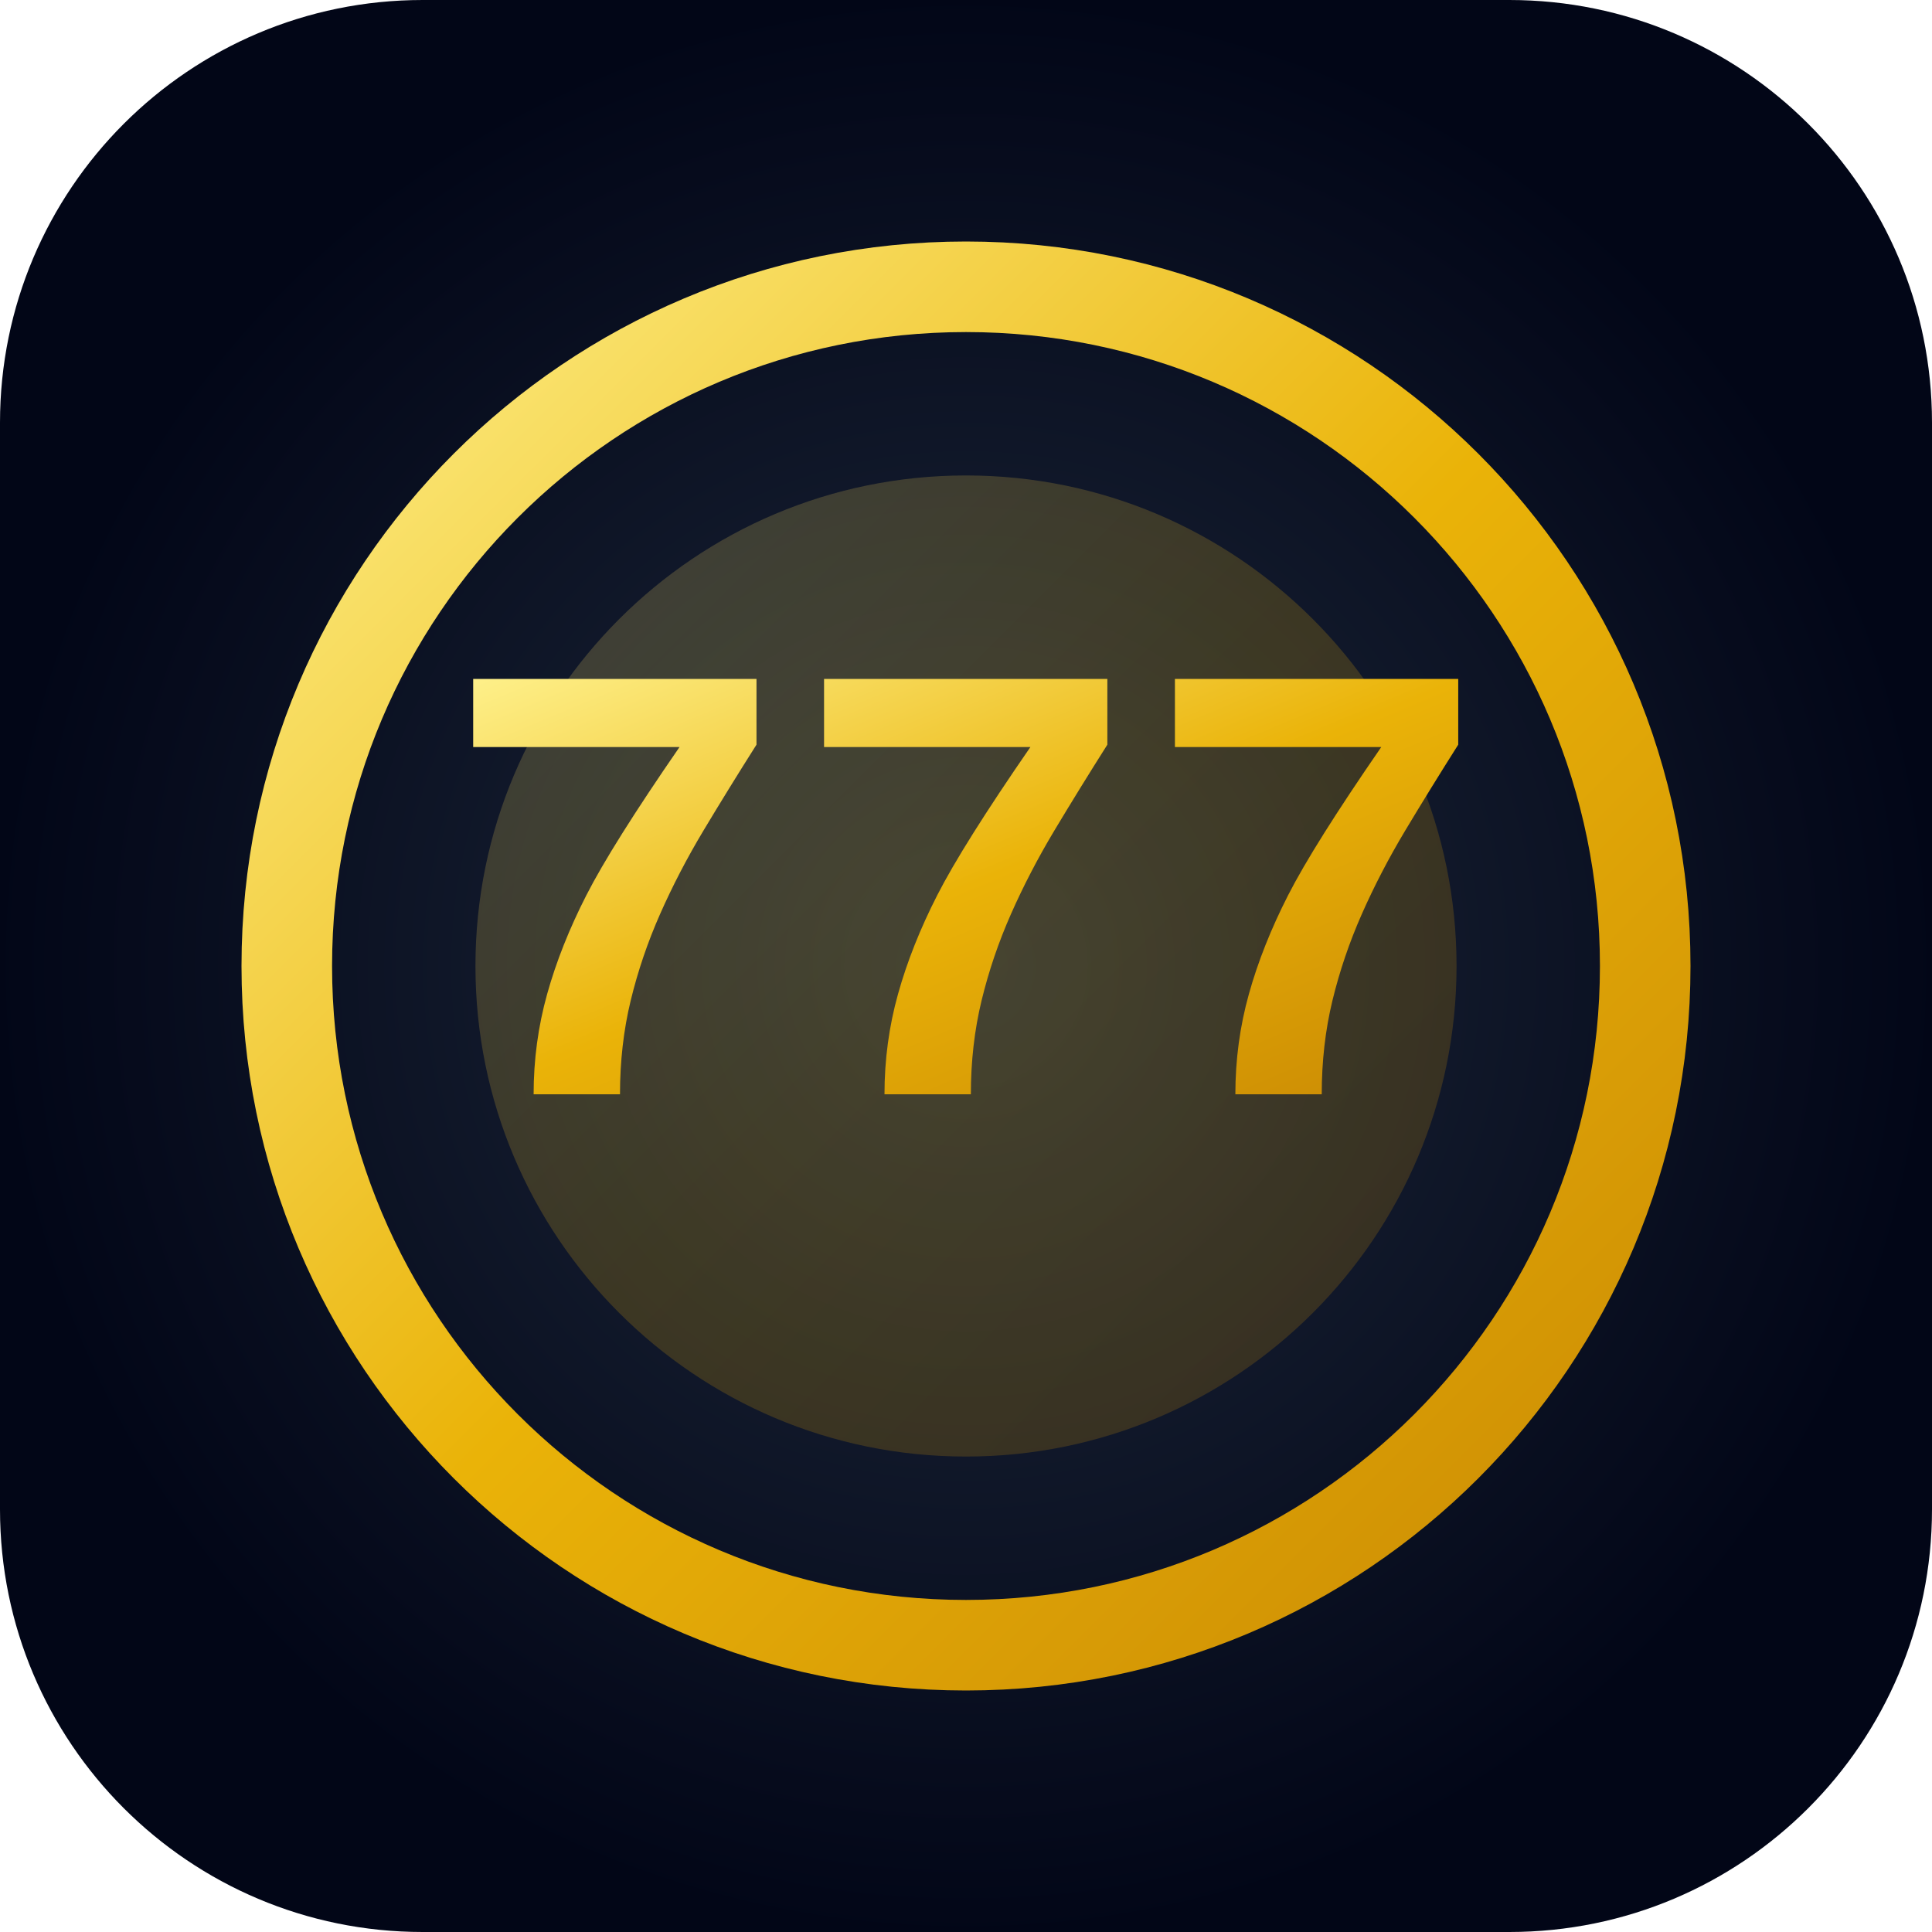
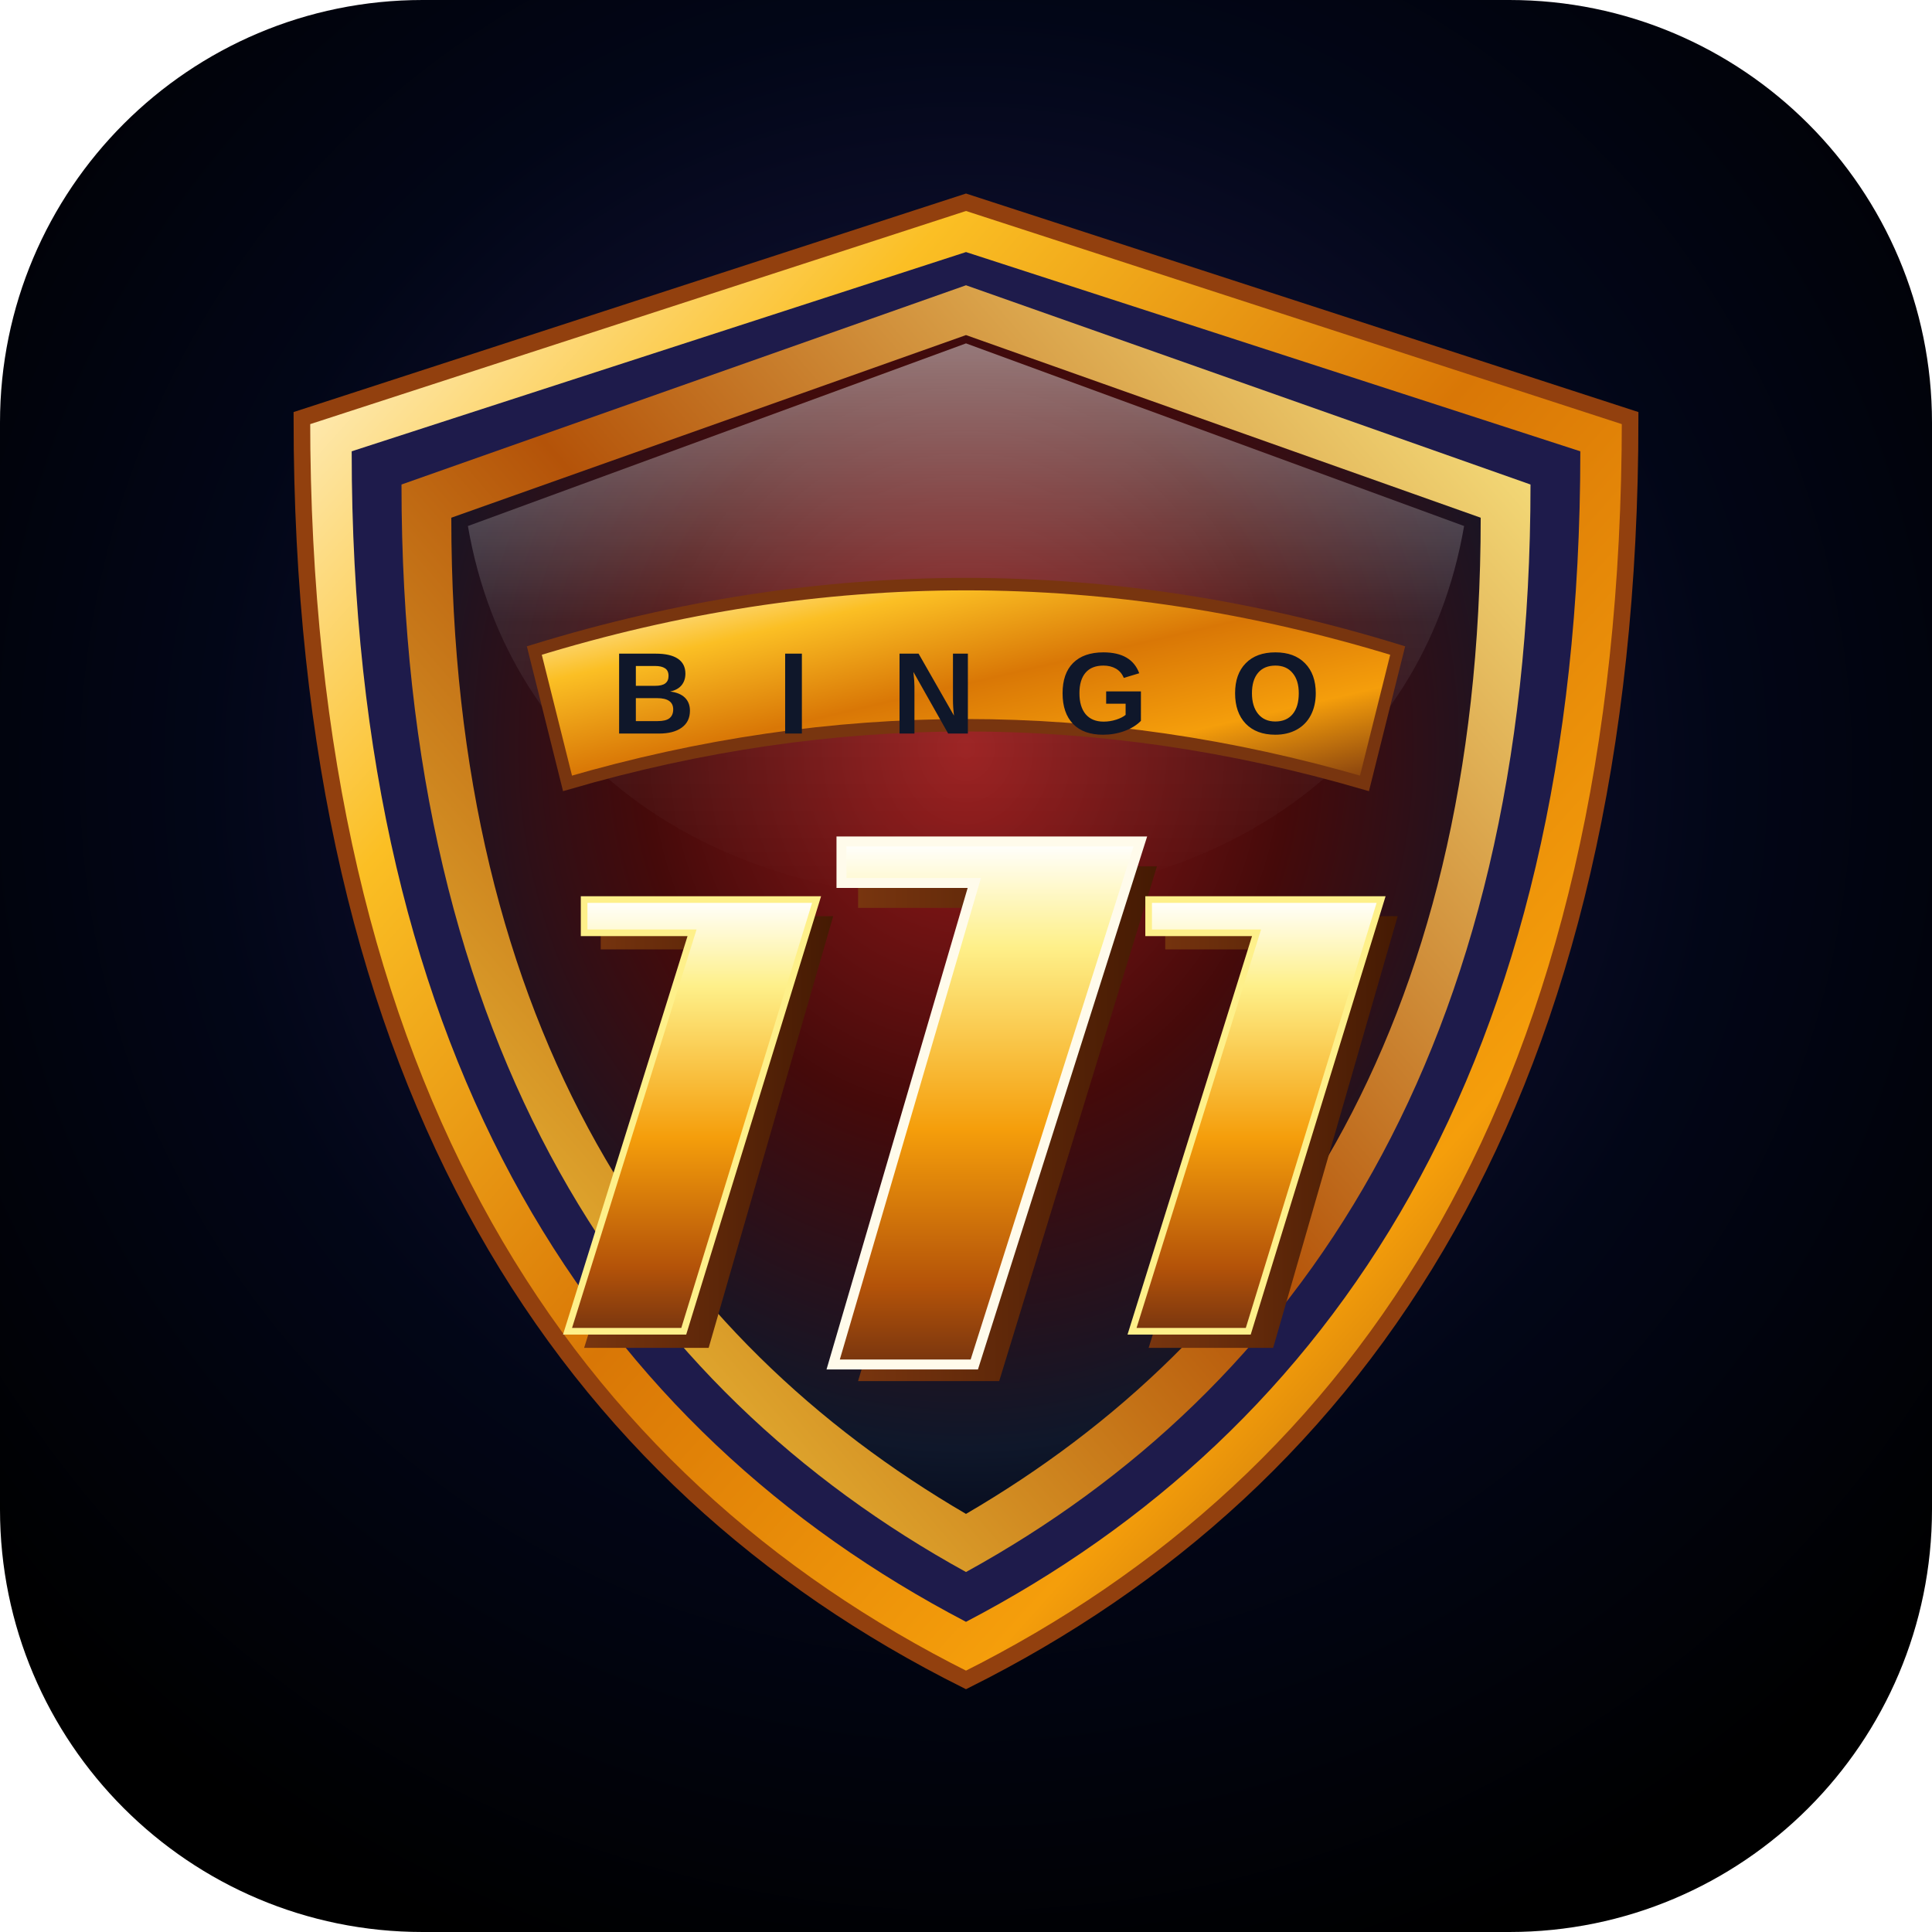
<svg xmlns="http://www.w3.org/2000/svg" viewBox="0 0 512 512">
  <defs>
-     <radialGradient id="bg" cx="50%" cy="50%" r="50%">
-       <stop offset="0%" stop-color="#1e293b" />
+     <radialGradient id="canvasBg" cx="50%" cy="40%" r="65%">
+       <stop offset="0%" stop-color="#1E1B4B" />
+       <stop offset="60%" stop-color="#020617" />
+       <stop offset="100%" stop-color="#000000" />
+     </radialGradient>
+     <linearGradient id="b777_gold_rim" x1="0%" y1="0%" x2="100%" y2="100%">
+       <stop offset="0%" stop-color="#FFFBEB" />
+       <stop offset="25%" stop-color="#FBBF24" />
+       <stop offset="50%" stop-color="#D97706" />
+       <stop offset="75%" stop-color="#F59E0B" />
+       <stop offset="100%" stop-color="#78350F" />
+     </linearGradient>
+     <linearGradient id="b777_gold_inner" x1="100%" y1="0%" x2="0%" y2="100%">
+       <stop offset="0%" stop-color="#FEF08A" />
+       <stop offset="50%" stop-color="#B45309" />
+       <stop offset="100%" stop-color="#FDE047" />
+     </linearGradient>
+     <radialGradient id="b777_shield_bg" cx="50%" cy="35%" r="70%">
+       <stop offset="0%" stop-color="#991B1B" />
+       <stop offset="45%" stop-color="#450A0A" />
+       <stop offset="85%" stop-color="#0F172A" />
      <stop offset="100%" stop-color="#020617" />
    </radialGradient>
-     <linearGradient id="gold" x1="0%" y1="0%" x2="100%" y2="100%">
-       <stop offset="0%" stop-color="#fef08a" />
-       <stop offset="50%" stop-color="#eab308" />
-       <stop offset="100%" stop-color="#ca8a04" />
+     <linearGradient id="b777_num_front" x1="0%" y1="0%" x2="0%" y2="100%">
+       <stop offset="0%" stop-color="#FFFFFF" />
+       <stop offset="20%" stop-color="#FEF08A" />
+       <stop offset="55%" stop-color="#F59E0B" />
+       <stop offset="85%" stop-color="#B45309" />
+       <stop offset="100%" stop-color="#78350F" />
+     </linearGradient>
+     <linearGradient id="b777_side_shadow" x1="0%" y1="0%" x2="100%" y2="0%">
+       <stop offset="0%" stop-color="#78350F" />
+       <stop offset="100%" stop-color="#451A03" />
+     </linearGradient>
+     <linearGradient id="b777_gloss" x1="0%" y1="0%" x2="0%" y2="100%">
+       <stop offset="0%" stop-color="#FFFFFF" stop-opacity="0.45" />
+       <stop offset="50%" stop-color="#FFFFFF" stop-opacity="0.08" />
+       <stop offset="100%" stop-color="#FFFFFF" stop-opacity="0" />
    </linearGradient>
  </defs>
-   <rect width="512" height="512" rx="112" fill="url(#bg)" />
-   <circle cx="256" cy="256" r="180" fill="none" stroke="url(#gold)" stroke-width="24" />
-   <circle cx="256" cy="256" r="130" fill="url(#gold)" opacity="0.2" />
-   <text x="256" y="290" font-family="Arial, sans-serif" font-weight="900" font-size="160" fill="url(#gold)" text-anchor="middle" letter-spacing="4">777</text>
+   <rect width="512" height="512" rx="112" fill="url(#canvasBg)" />
+   <g transform="translate(36, 36) scale(2.2)">
+     <path d="M100 8 L180 34 C180 115 148 162 100 186 C52 162 20 115 20 34 L100 8 Z" fill="url(#b777_gold_rim)" stroke="#92400E" stroke-width="2" />
+     <path d="M100 14 L174 38 C174 112 144 156 100 179 C56 156 26 112 26 38 L100 14 Z" fill="#1E1B4B" />
+     <path d="M100 18 L168 42 C168 110 140 151 100 173 C60 151 32 110 32 42 L100 18 Z" fill="url(#b777_gold_inner)" />
+     <path d="M100 24 L162 46 C162 108 136 145 100 166 C64 145 38 108 38 46 L100 24 Z" fill="url(#b777_shield_bg)" />
+     <path d="M100 25 L160 47 C155 76 130 92 100 92 C70 92 45 76 40 47 L100 25 Z" fill="url(#b777_gloss)" />
+     <g transform="translate(0, -2)">
+       <path d="M48 64 Q100 48 152 64 L148 80 Q100 66 52 80 Z" fill="url(#b777_gold_rim)" stroke="#78350F" stroke-width="1.5" />
+       <text x="100" y="74" text-anchor="middle" fill="#0F172A" font-size="14" font-weight="900" font-family="Arial, sans-serif" letter-spacing="3">B I N G O</text>
+     </g>
+     <path d="M56 94 H84 L69 146 H54 L69 98 H56 Z" fill="url(#b777_side_shadow)" />
+     <path d="M54 92 H82 L66 144 H52 L67 96 H54 Z" fill="url(#b777_num_front)" stroke="#FEF08A" stroke-width="0.8" />
+     <path d="M87 88 H123 L104 150 H87 L104 93 H87 Z" fill="url(#b777_side_shadow)" />
+     <path d="M85 85 H121 L101 148 H84 L101 90 H85 Z" fill="url(#b777_num_front)" stroke="#FFFBEB" stroke-width="1.2" />
+     <path d="M124 94 H152 L137 146 H122 L137 98 H124 Z" fill="url(#b777_side_shadow)" />
+     <path d="M122 92 H150 L134 144 H120 L135 96 H122 Z" fill="url(#b777_num_front)" stroke="#FEF08A" stroke-width="0.8" />
+   </g>
</svg>
